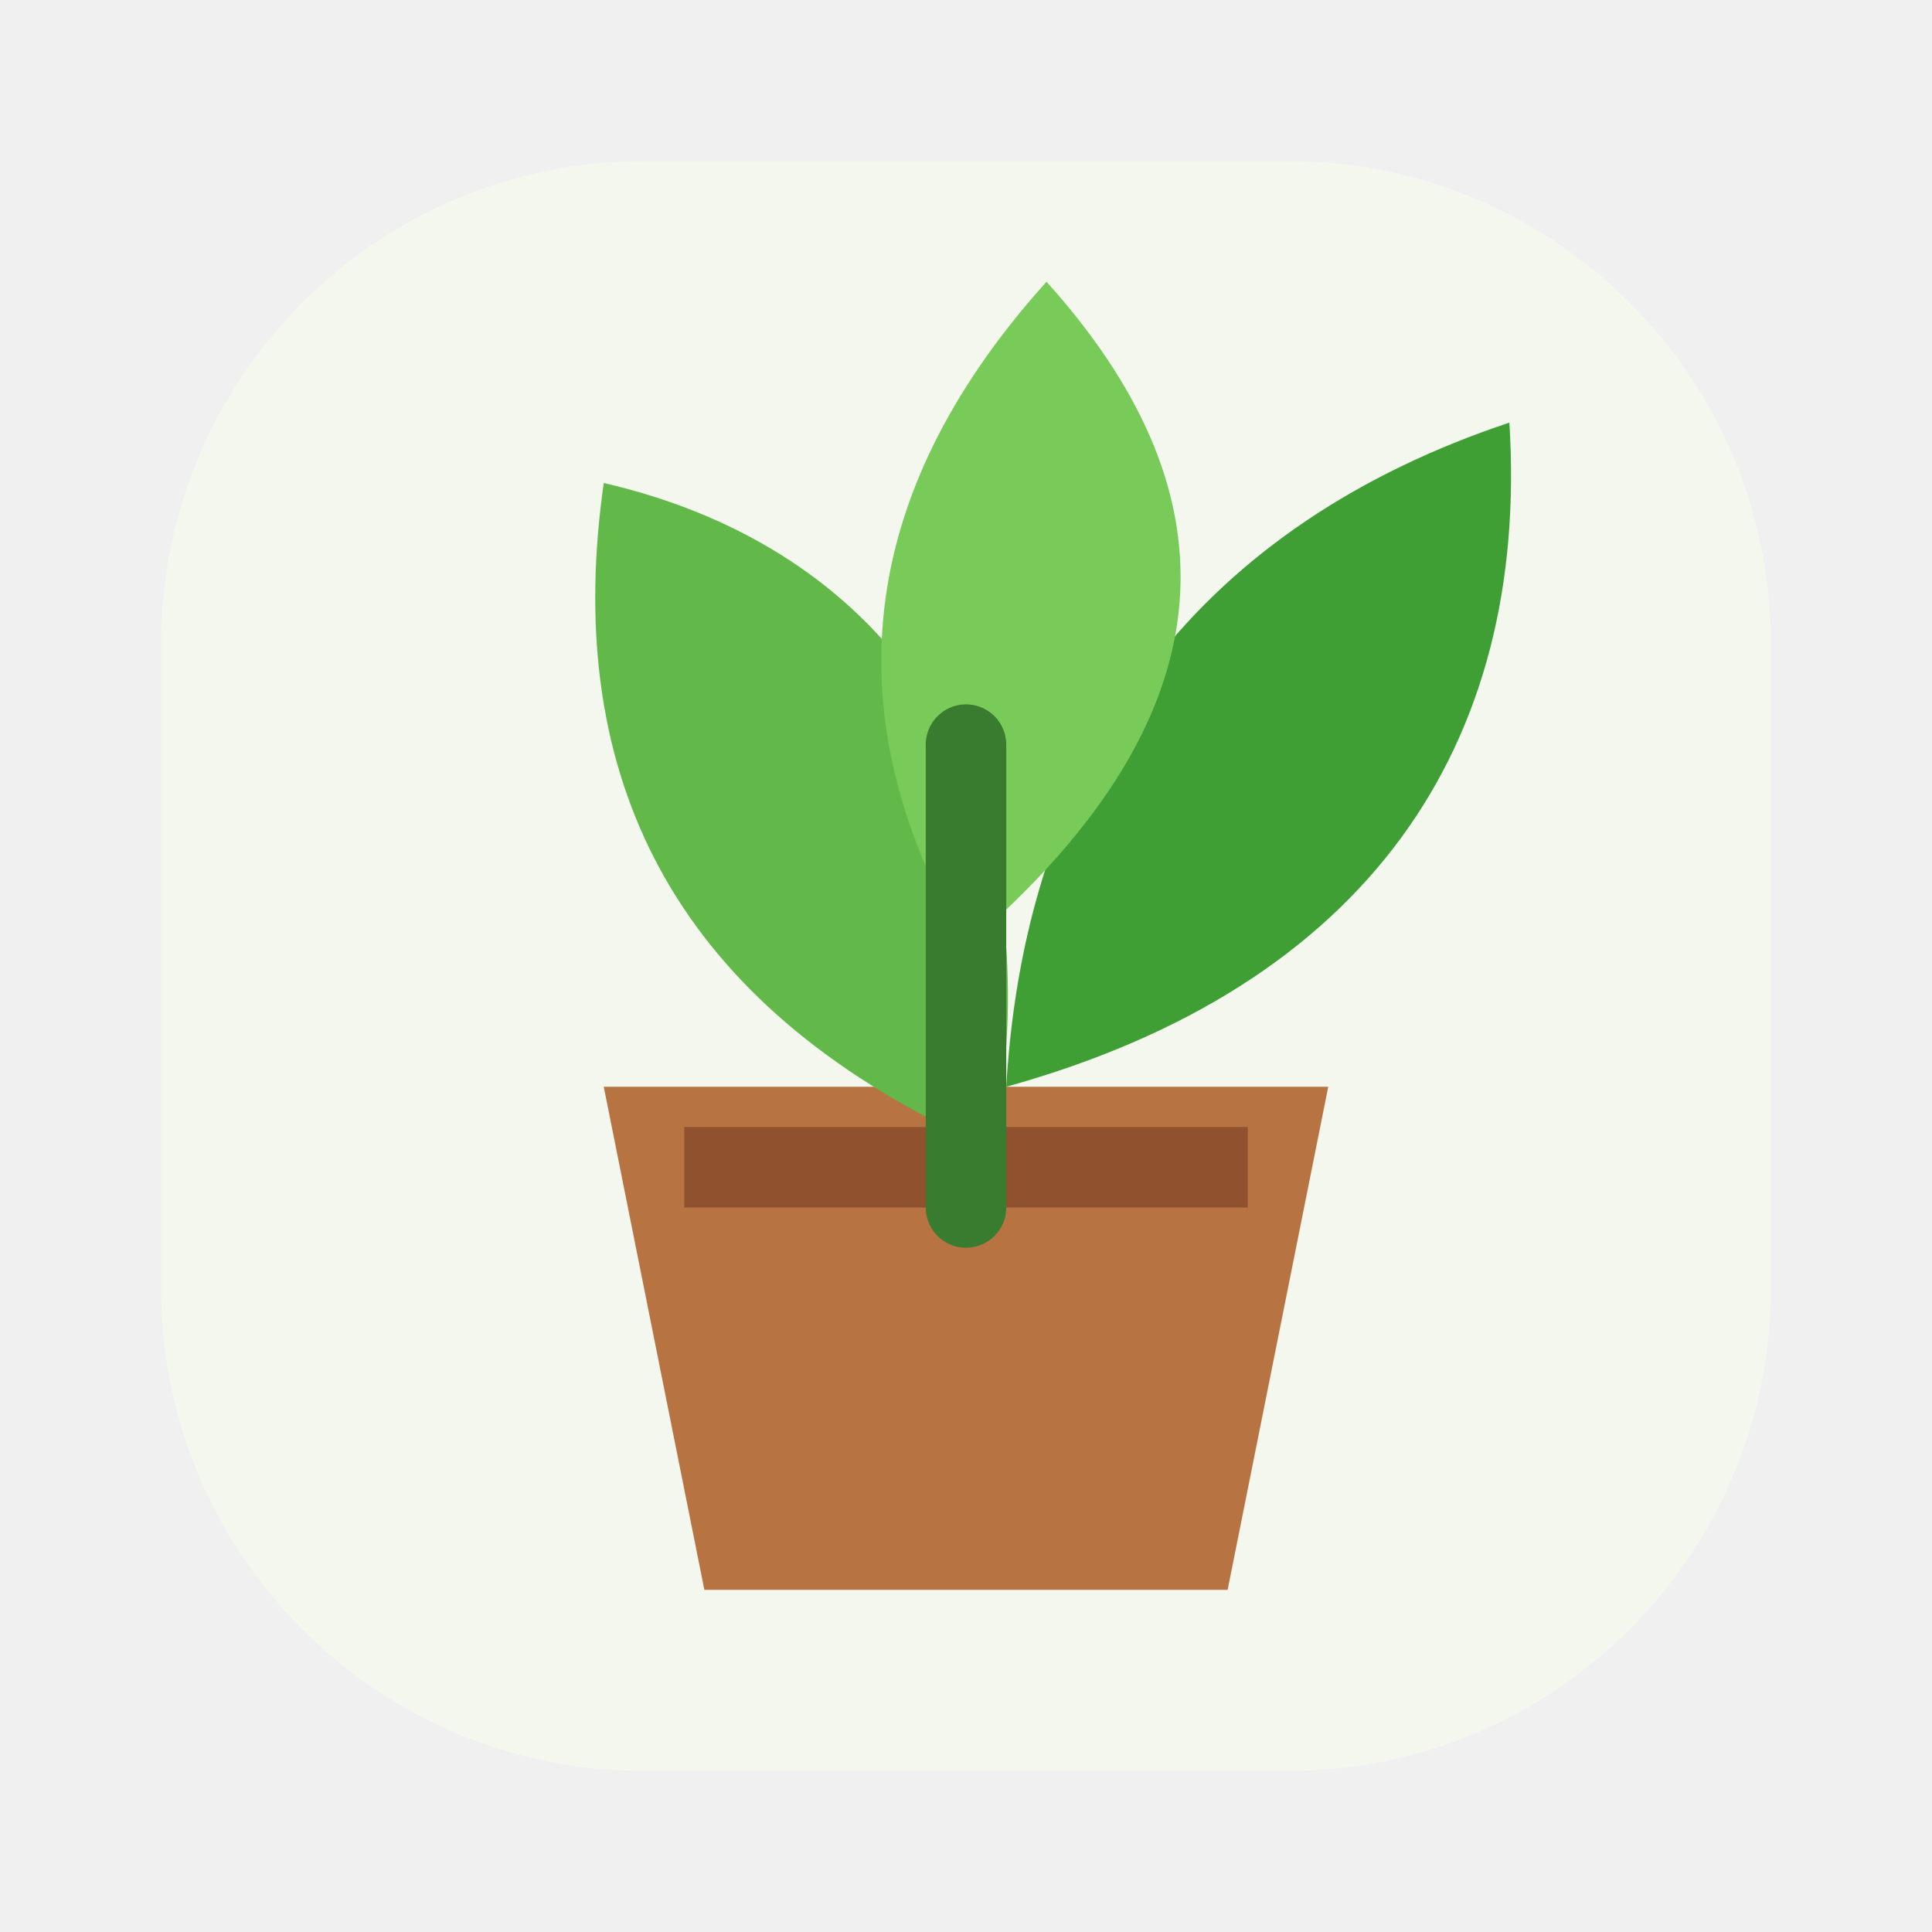
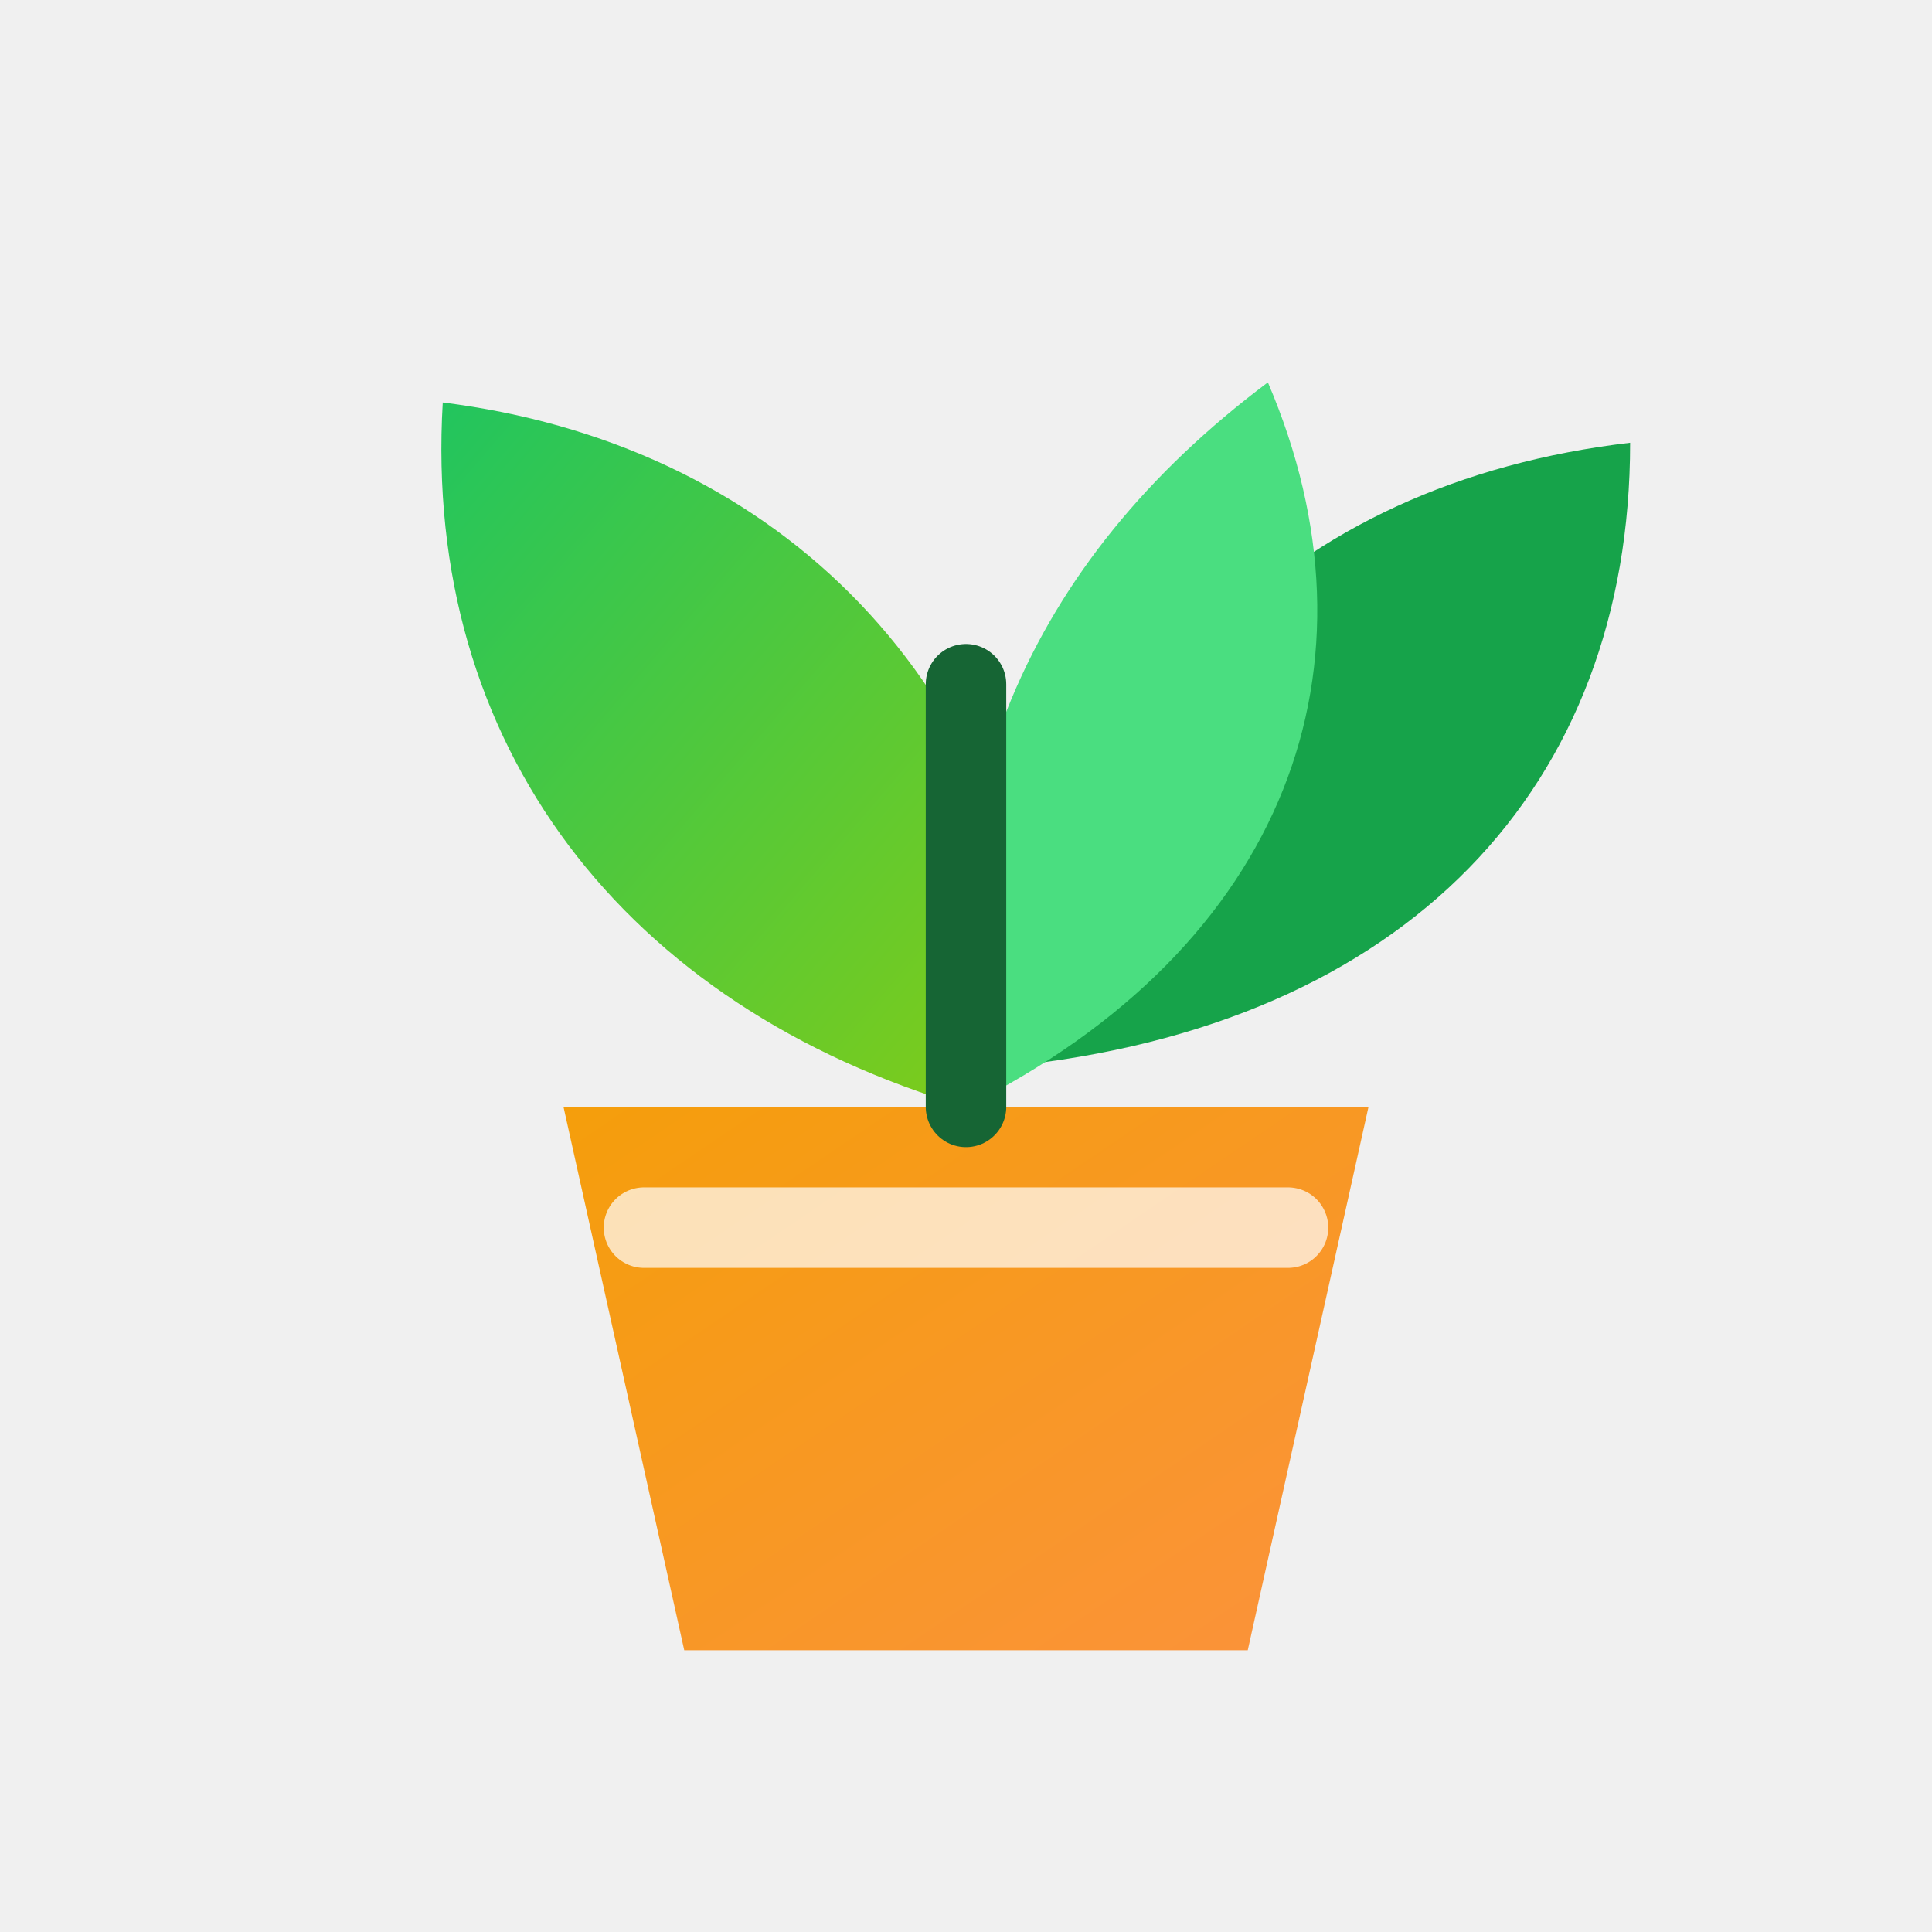
<svg xmlns="http://www.w3.org/2000/svg" viewBox="0 0 96 96">
-   <rect x="8" y="8" width="80" height="80" rx="24" fill="#f3f7ee" />
-   <path d="M30 54h36l-5 25H35z" fill="#b77442" />
-   <path d="M34 58h28" stroke="#8f512e" stroke-width="4" />
-   <path d="M47 56C33 49 28 38 30 24c13 3 21 13 20 28" fill="#62b94a" />
-   <path d="M50 54c1-17 10-28 25-33 1 16-7 28-25 33" fill="#3f9f35" />
-   <path d="M48 47c-7-12-5-23 4-33 9 10 10 21-4 33" fill="#78ca59" />
-   <path d="M48 37v23" stroke="#397b2f" stroke-width="4" stroke-linecap="round" />
+   <defs>
+     <linearGradient id="p" x1="0" y1="0" x2="1" y2="1">
+       <stop stop-color="#22C55E" />
+       <stop offset="1" stop-color="#84CC16" />
+     </linearGradient>
+     <linearGradient id="v" x1="0" y1="0" x2="1" y2="1">
+       <stop stop-color="#F59E0B" />
+       <stop offset="1" stop-color="#FB923C" />
+     </linearGradient>
+   </defs>
+   <path d="M48 55C31 50 21 37 22 20c16 2 28 13 30 31z" fill="url(#p)" />
+   <path d="M50 53c3-18 14-29 31-31 0 17-11 29-31 31z" fill="#16A34A" />
+   <path d="M48 55c-2-15 3-27 15-36 6 14 1 28-15 36z" fill="#4ADE80" />
+   <path d="M28 55h40l-6 27H34z" fill="url(#v)" />
+   <path d="M32 61h32" stroke="#fff" stroke-opacity=".7" stroke-width="4" stroke-linecap="round" />
+   <path d="M48 55V34" stroke="#166534" stroke-width="4" stroke-linecap="round" />
</svg>
